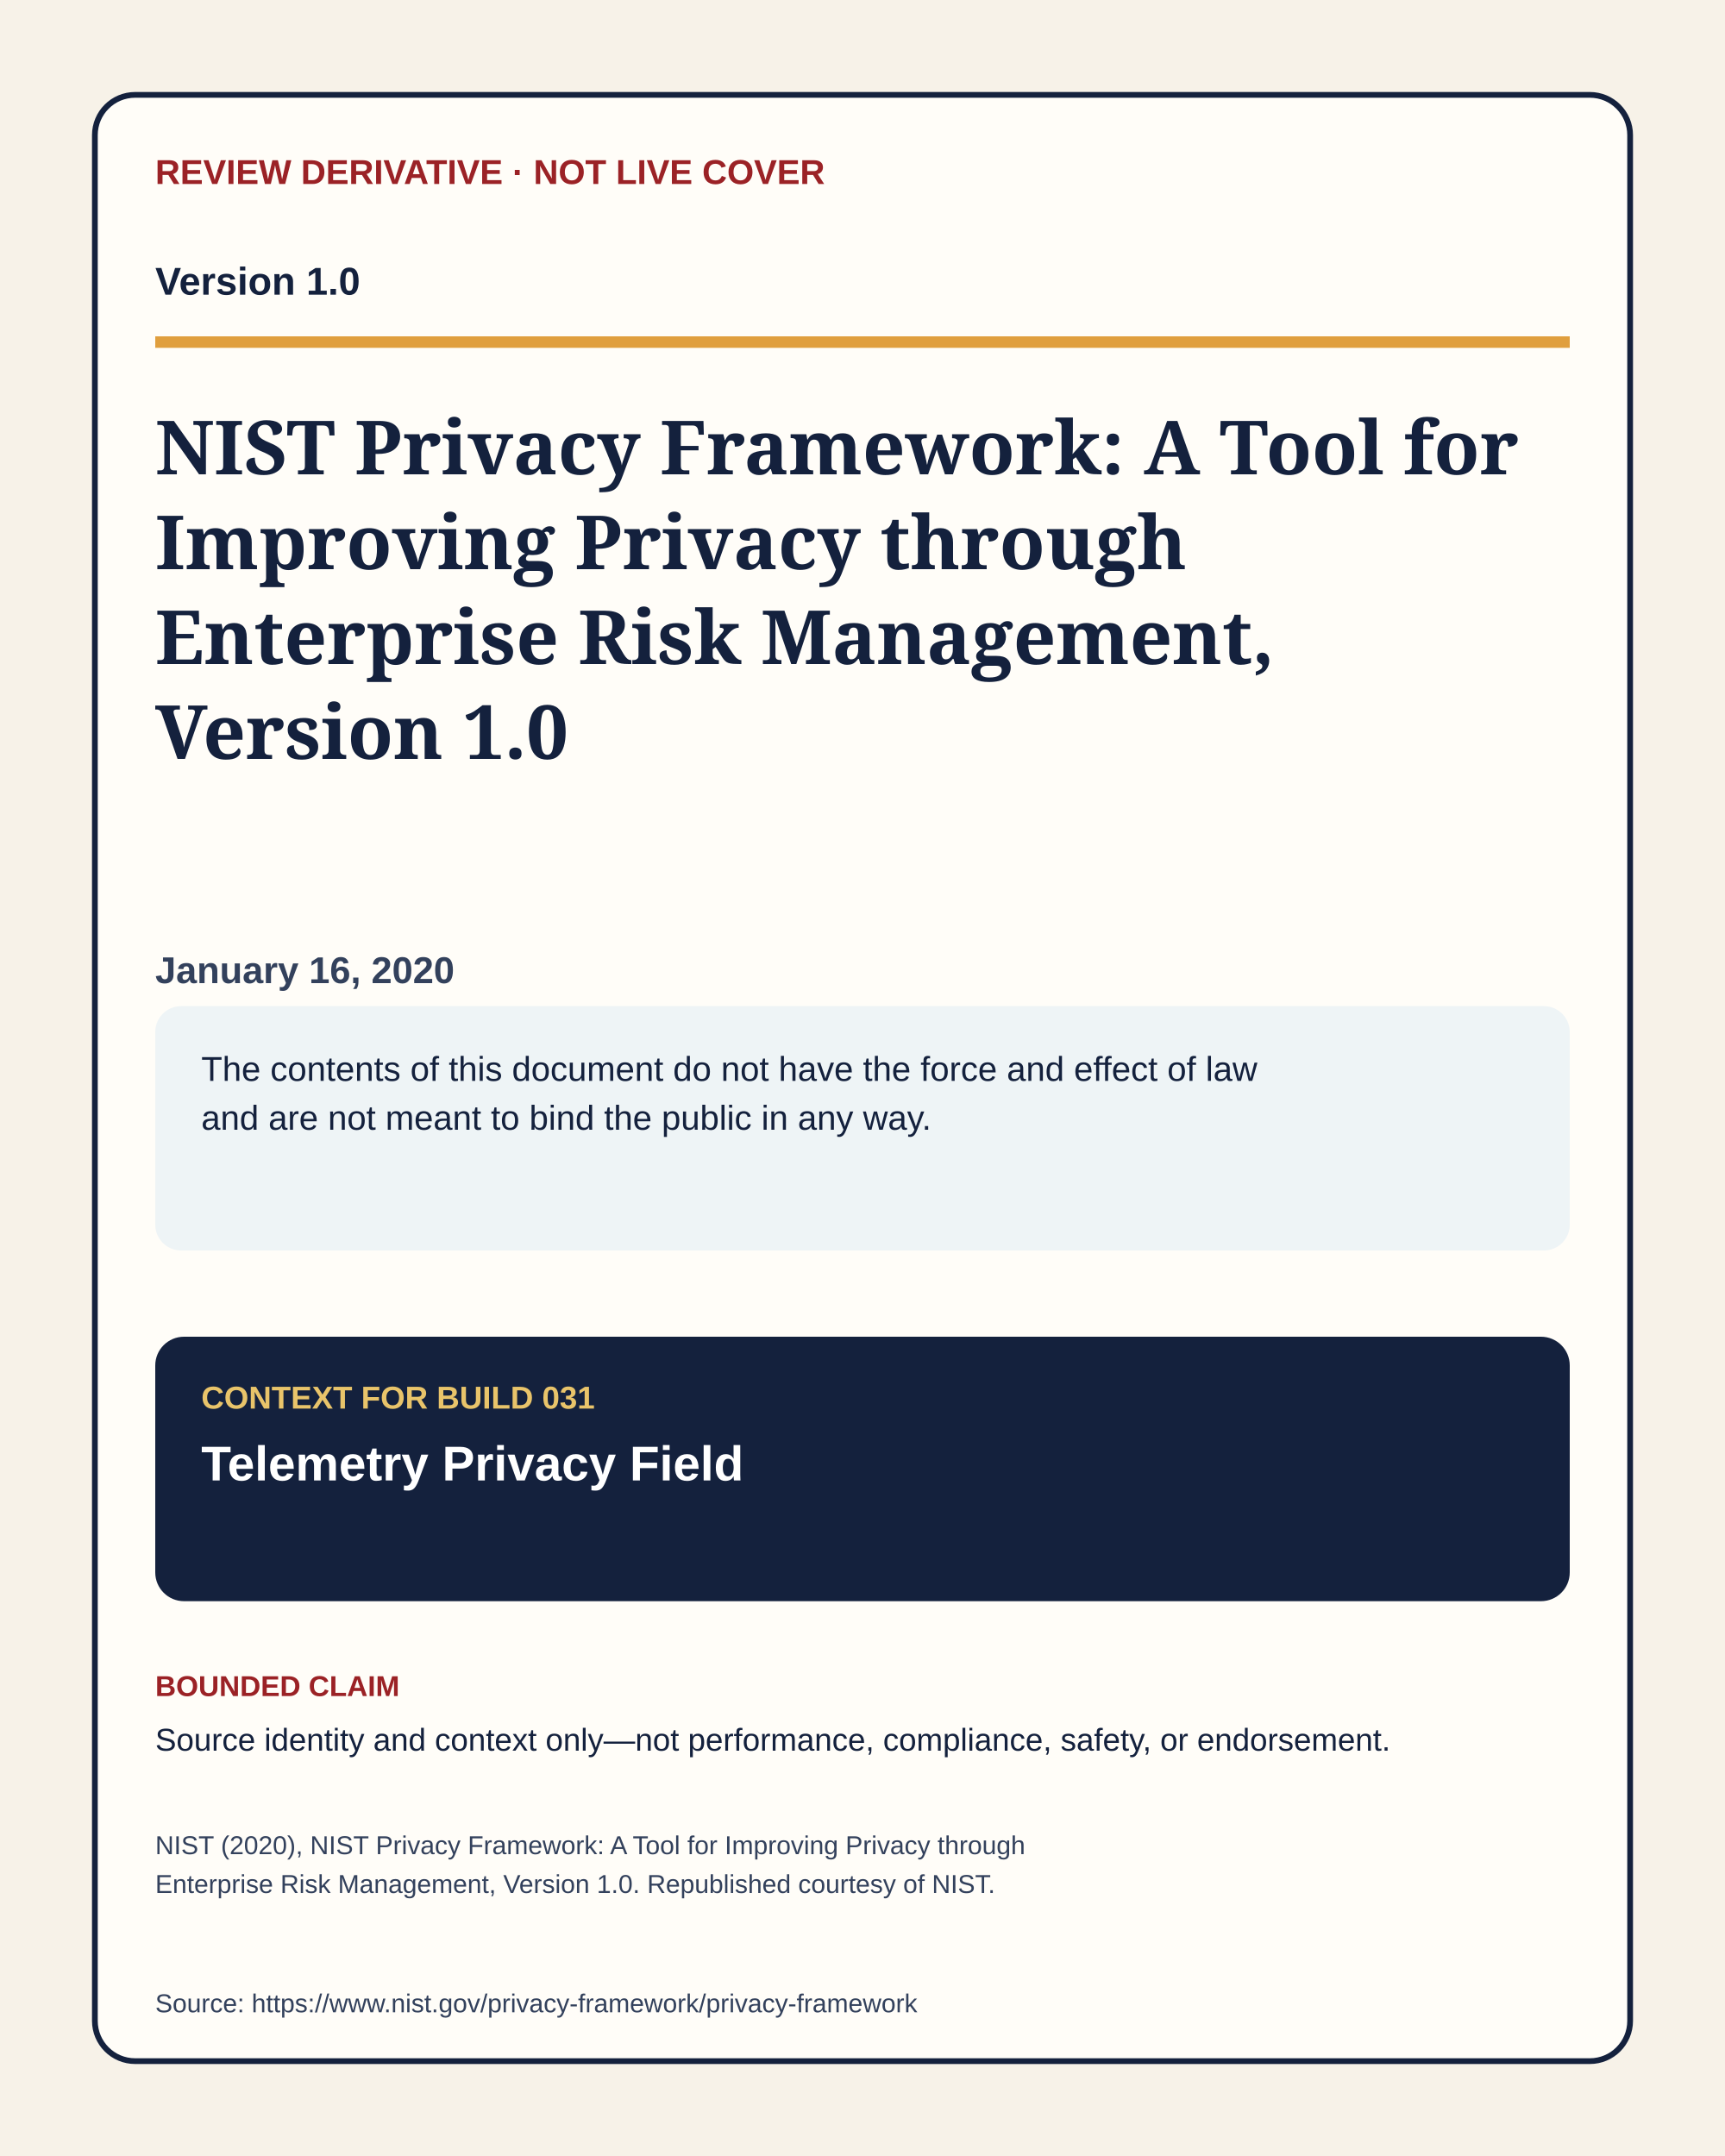
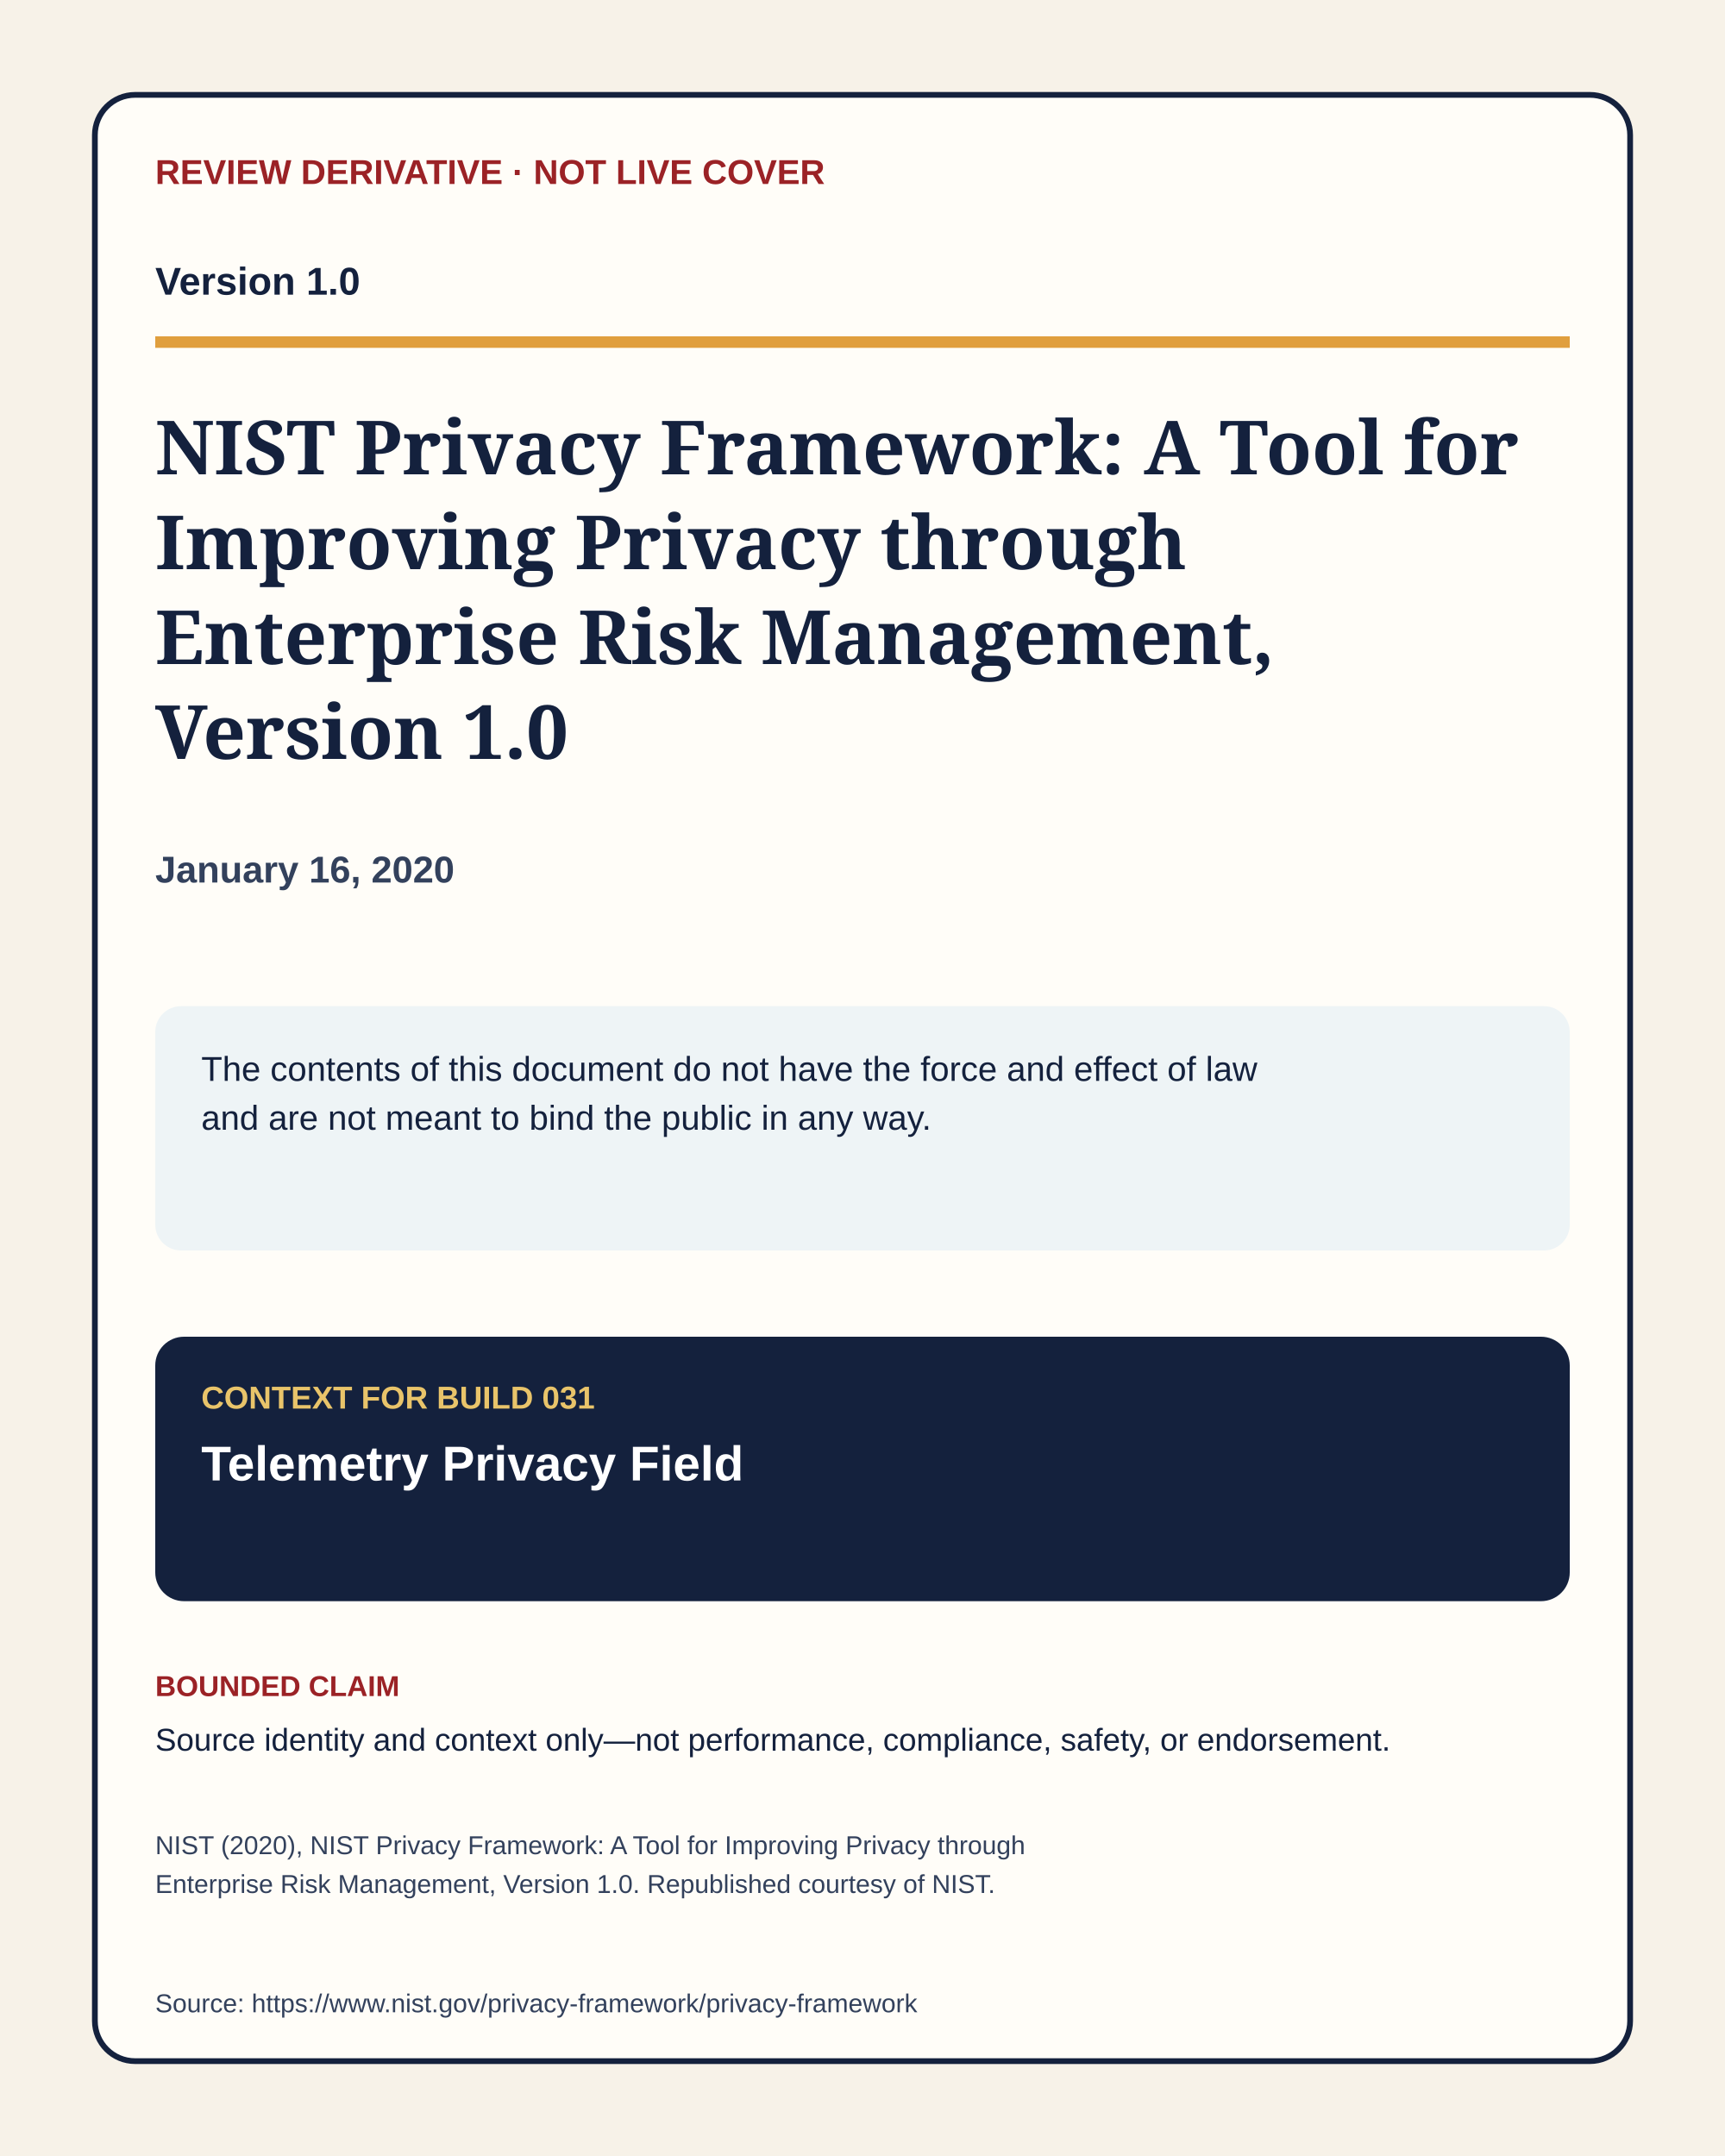
<svg xmlns="http://www.w3.org/2000/svg" width="1200" height="1500" viewBox="0 0 1200 1500" role="img" aria-labelledby="title desc">
  <rect width="1200" height="1500" fill="#f7f2e8" />
  <rect x="66" y="66" width="1068" height="1368" rx="28" fill="#fffdf8" stroke="#14213d" stroke-width="4" />
  <text x="108" y="128" font-family="Arial, sans-serif" font-size="24" font-weight="700" fill="#9b2226">REVIEW DERIVATIVE · NOT LIVE COVER</text>
  <text x="108" y="205" font-family="Arial, sans-serif" font-size="27" font-weight="700" fill="#14213d">Version 1.0</text>
  <line x1="108" y1="238" x2="1092" y2="238" stroke="#e09f3e" stroke-width="8" />
  <text font-family="Georgia, serif" font-size="52" font-weight="700" fill="#14213d">
    <tspan x="108" y="330">NIST Privacy Framework: A Tool for</tspan>
    <tspan x="108" y="396">Improving Privacy through</tspan>
    <tspan x="108" y="462">Enterprise Risk Management,</tspan>
    <tspan x="108" y="528">Version 1.0</tspan>
  </text>
-   <text x="108" y="684" font-family="Arial, sans-serif" font-size="26" font-weight="700" fill="#33415c">January 16, 2020</text>
+   <text x="108" y="614" font-family="Arial, sans-serif" font-size="26" font-weight="700" fill="#33415c">January 16, 2020</text>
  <rect x="108" y="700" width="984" height="170" rx="18" fill="#eef4f6" />
  <text font-family="Arial, sans-serif" font-size="24" fill="#14213d">
    <tspan x="140" y="752">The contents of this document do not have the force and effect of law</tspan>
    <tspan x="140" y="786">and are not meant to bind the public in any way.</tspan>
  </text>
  <rect x="108" y="930" width="984" height="184" rx="20" fill="#14213d" />
  <text x="140" y="980" font-family="Arial, sans-serif" font-size="22" font-weight="700" fill="#e9c46a">CONTEXT FOR BUILD 031</text>
  <text font-family="Arial, sans-serif" font-size="34" font-weight="700" fill="#ffffff">
    <tspan x="140" y="1030">Telemetry Privacy Field</tspan>
  </text>
  <text x="108" y="1180" font-family="Arial, sans-serif" font-size="20" font-weight="700" fill="#9b2226">BOUNDED CLAIM</text>
  <text x="108" y="1218" font-family="Arial, sans-serif" font-size="22" fill="#14213d">Source identity and context only—not performance, compliance, safety, or endorsement.</text>
  <text font-family="Arial, sans-serif" font-size="18" fill="#33415c">
    <tspan x="108" y="1290">NIST (2020), NIST Privacy Framework: A Tool for Improving Privacy through</tspan>
    <tspan x="108" y="1317">Enterprise Risk Management, Version 1.0. Republished courtesy of NIST.</tspan>
  </text>
  <text x="108" y="1400" font-family="Arial, sans-serif" font-size="18" fill="#33415c">Source: https://www.nist.gov/privacy-framework/privacy-framework</text>
</svg>
